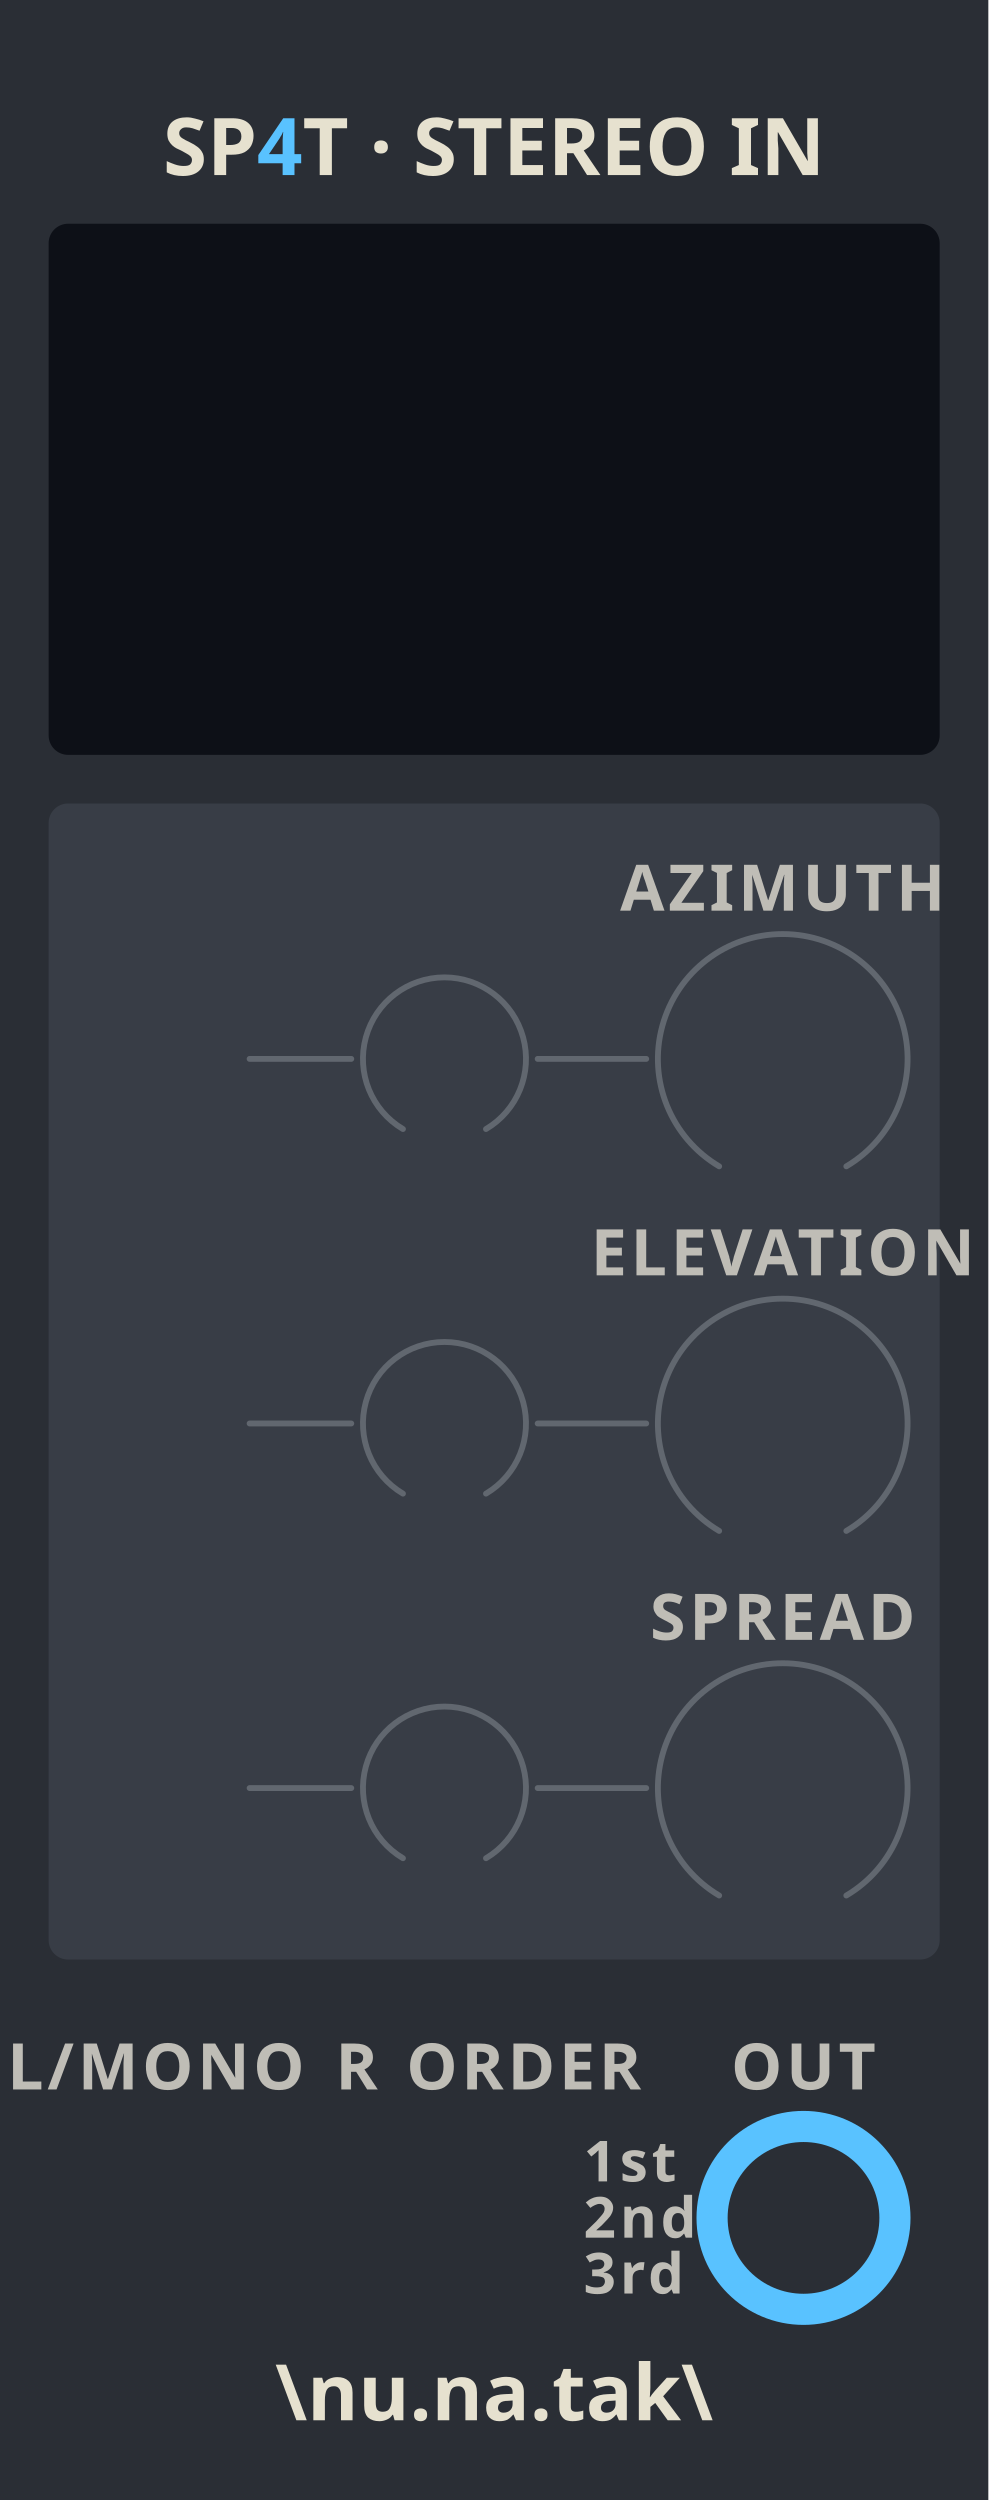
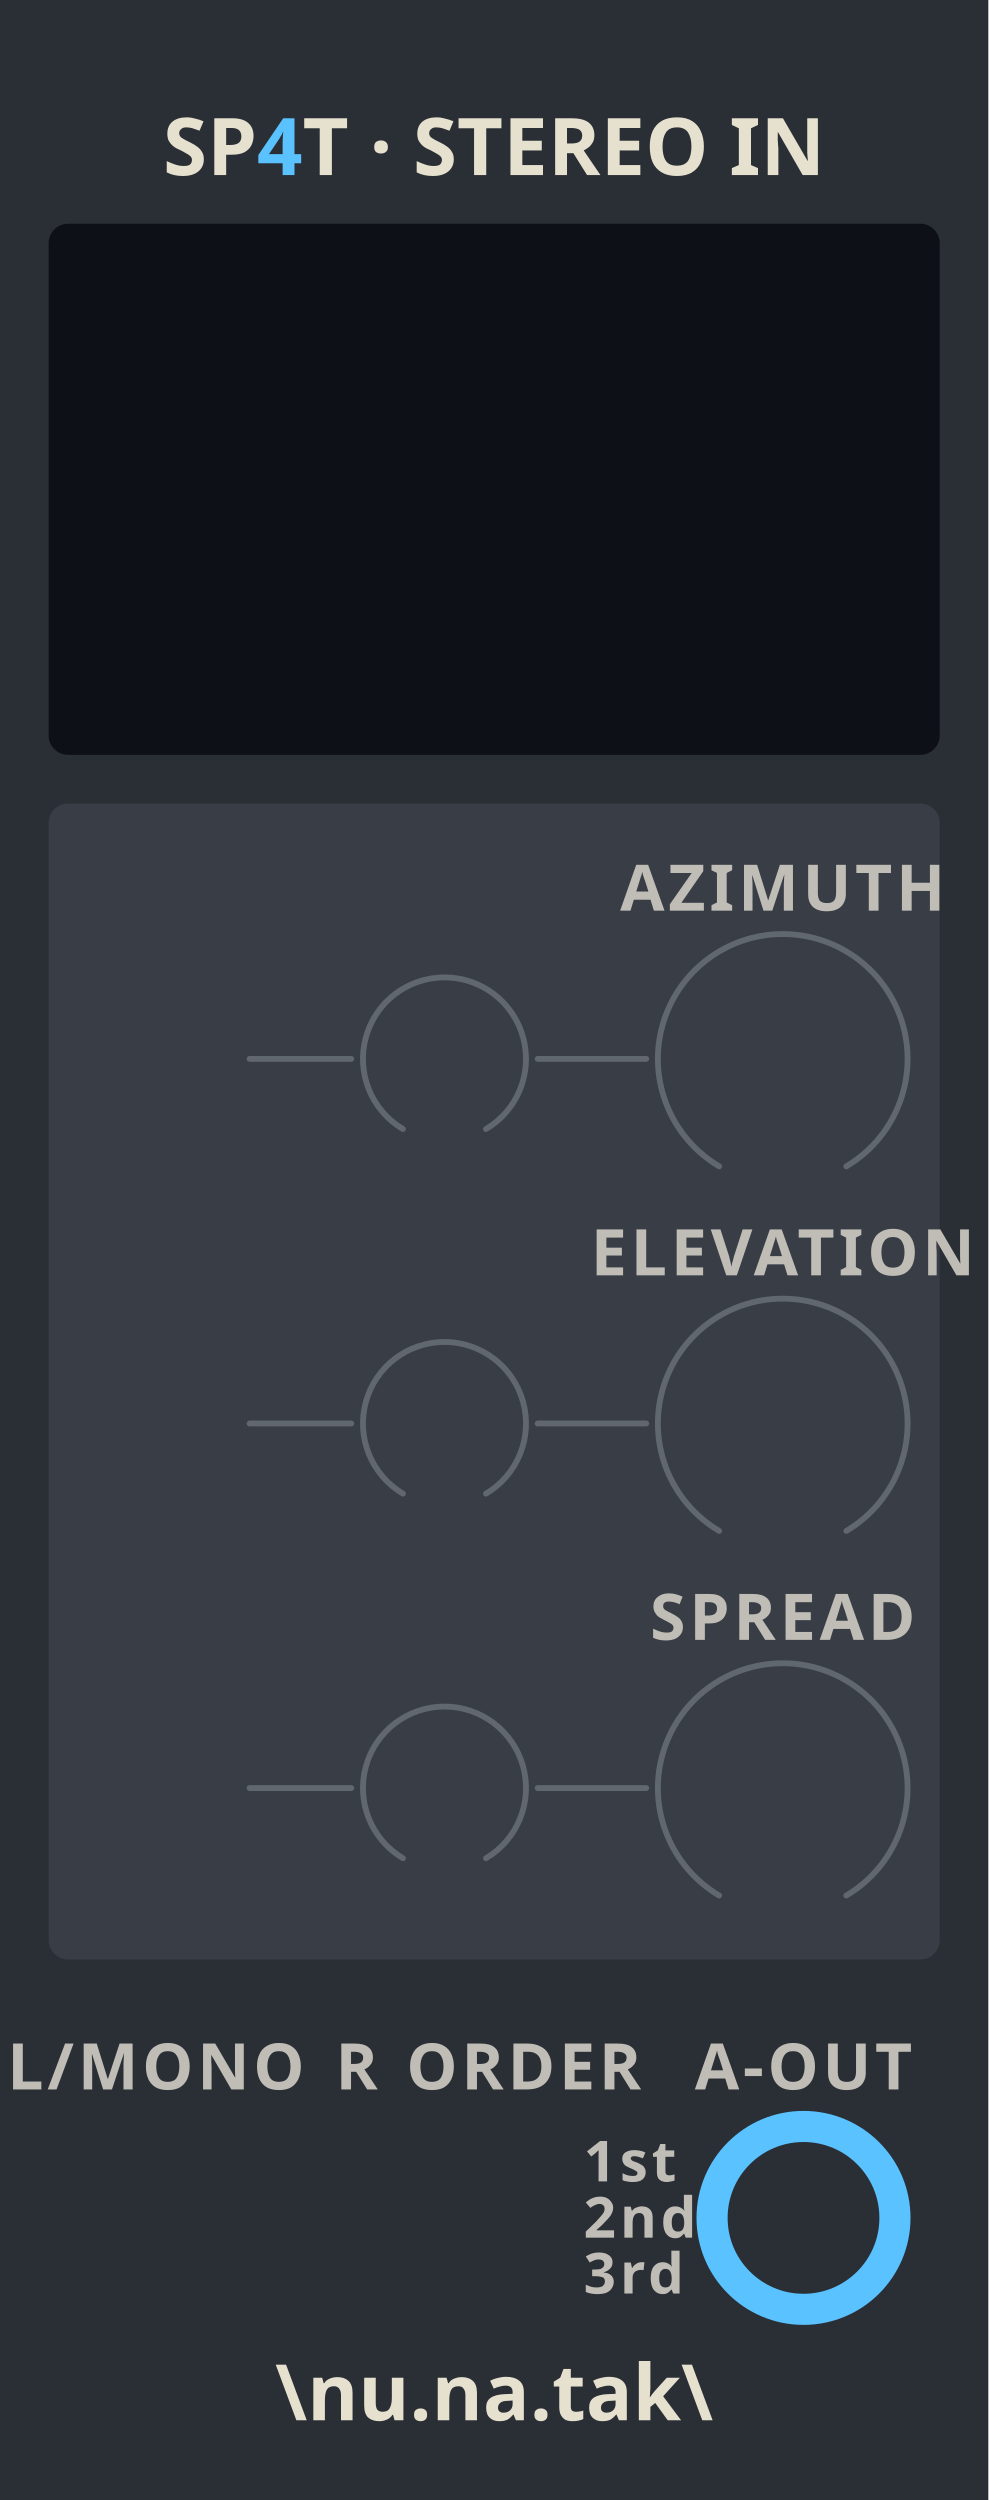
<svg xmlns="http://www.w3.org/2000/svg" version="1.1" width="50.8mm" height="128.5mm" viewBox="0 0 50.8 128.5">
  <rect id="background" x="0" y="0" width="50.8" height="128.5" fill="#2A2E35" />
  <text id="title" x="25.4" y="9" font-family="'Rounded Mplus 1c', 'Arial Rounded MT Bold', sans-serif" font-size="4.1" font-weight="700" text-anchor="middle" fill="#E6E1CF">SP<tspan fill="#59C2FF">4</tspan>T · STEREO IN</text>
  <rect id="screen" x="2.5" y="11.5" width="45.8" height="27.3" rx="1" fill="#0D1017" />
  <rect id="angle-area" x="2.5" y="41.3" width="45.8" height="59.42" rx="1" fill="#383D46" />
  <g id="angle-strokes" fill="none" stroke="#61676F" stroke-width="0.3" stroke-linecap="round">
    <path d="M12.83,54.427H18.056M27.636,54.427H33.216" />
    <path d="M12.83,73.167H18.056M27.636,73.167H33.216" />
    <path d="M12.83,91.907H18.056M27.636,91.907H33.216" />
    <path d="M20.712,58.033A4.19,4.19 0 1 1 24.98,58.033" />
    <path d="M20.712,76.773A4.19,4.19 0 1 1 24.98,76.773" />
    <path d="M20.712,95.513A4.19,4.19 0 1 1 24.98,95.513" />
    <path d="M36.965,59.95A6.417,6.417 0 1 1 43.501,59.95" />
    <path d="M36.965,78.69A6.417,6.417 0 1 1 43.501,78.69" />
    <path d="M36.965,97.43A6.417,6.417 0 1 1 43.501,97.43" />
  </g>
  <g id="labels" font-family="'Barlow Condensed', 'Arial Narrow', sans-serif" font-size="3.3" font-weight="600" letter-spacing="0.2" text-anchor="middle" fill="#BFBDB6">
    <text x="40.233" y="46.81">AZIMUTH</text>
    <text x="40.233" y="65.55">ELEVATION</text>
    <text x="40.233" y="84.29">SPREAD</text>
    <text x="8.013" y="107.4">L/MONO</text>
    <text x="18.336" y="107.4">R</text>
    <text x="26.925" y="107.4">ORDER</text>
-     <text x="41.3" y="107.4">OUT</text>
+     <text x="41.3" y="107.4">A-OUT</text>
    <g font-size="2.9" text-anchor="start">
      <text x="30" y="112.125">1st</text>
      <text x="30" y="115.015">2nd</text>
      <text x="30" y="117.885">3rd</text>
    </g>
  </g>
  <circle id="ambisonic-output-contour" cx="41.3" cy="114" r="4.7" fill="none" stroke="#59C2FF" stroke-width="1.6" />
  <text id="brand" x="25.4" y="124.4" font-family="'Rounded Mplus 1c', 'Arial Rounded MT Bold', sans-serif" font-size="4" font-weight="700" text-anchor="middle" fill="#E6E1CF">\nu.na.tak\</text>
</svg>
